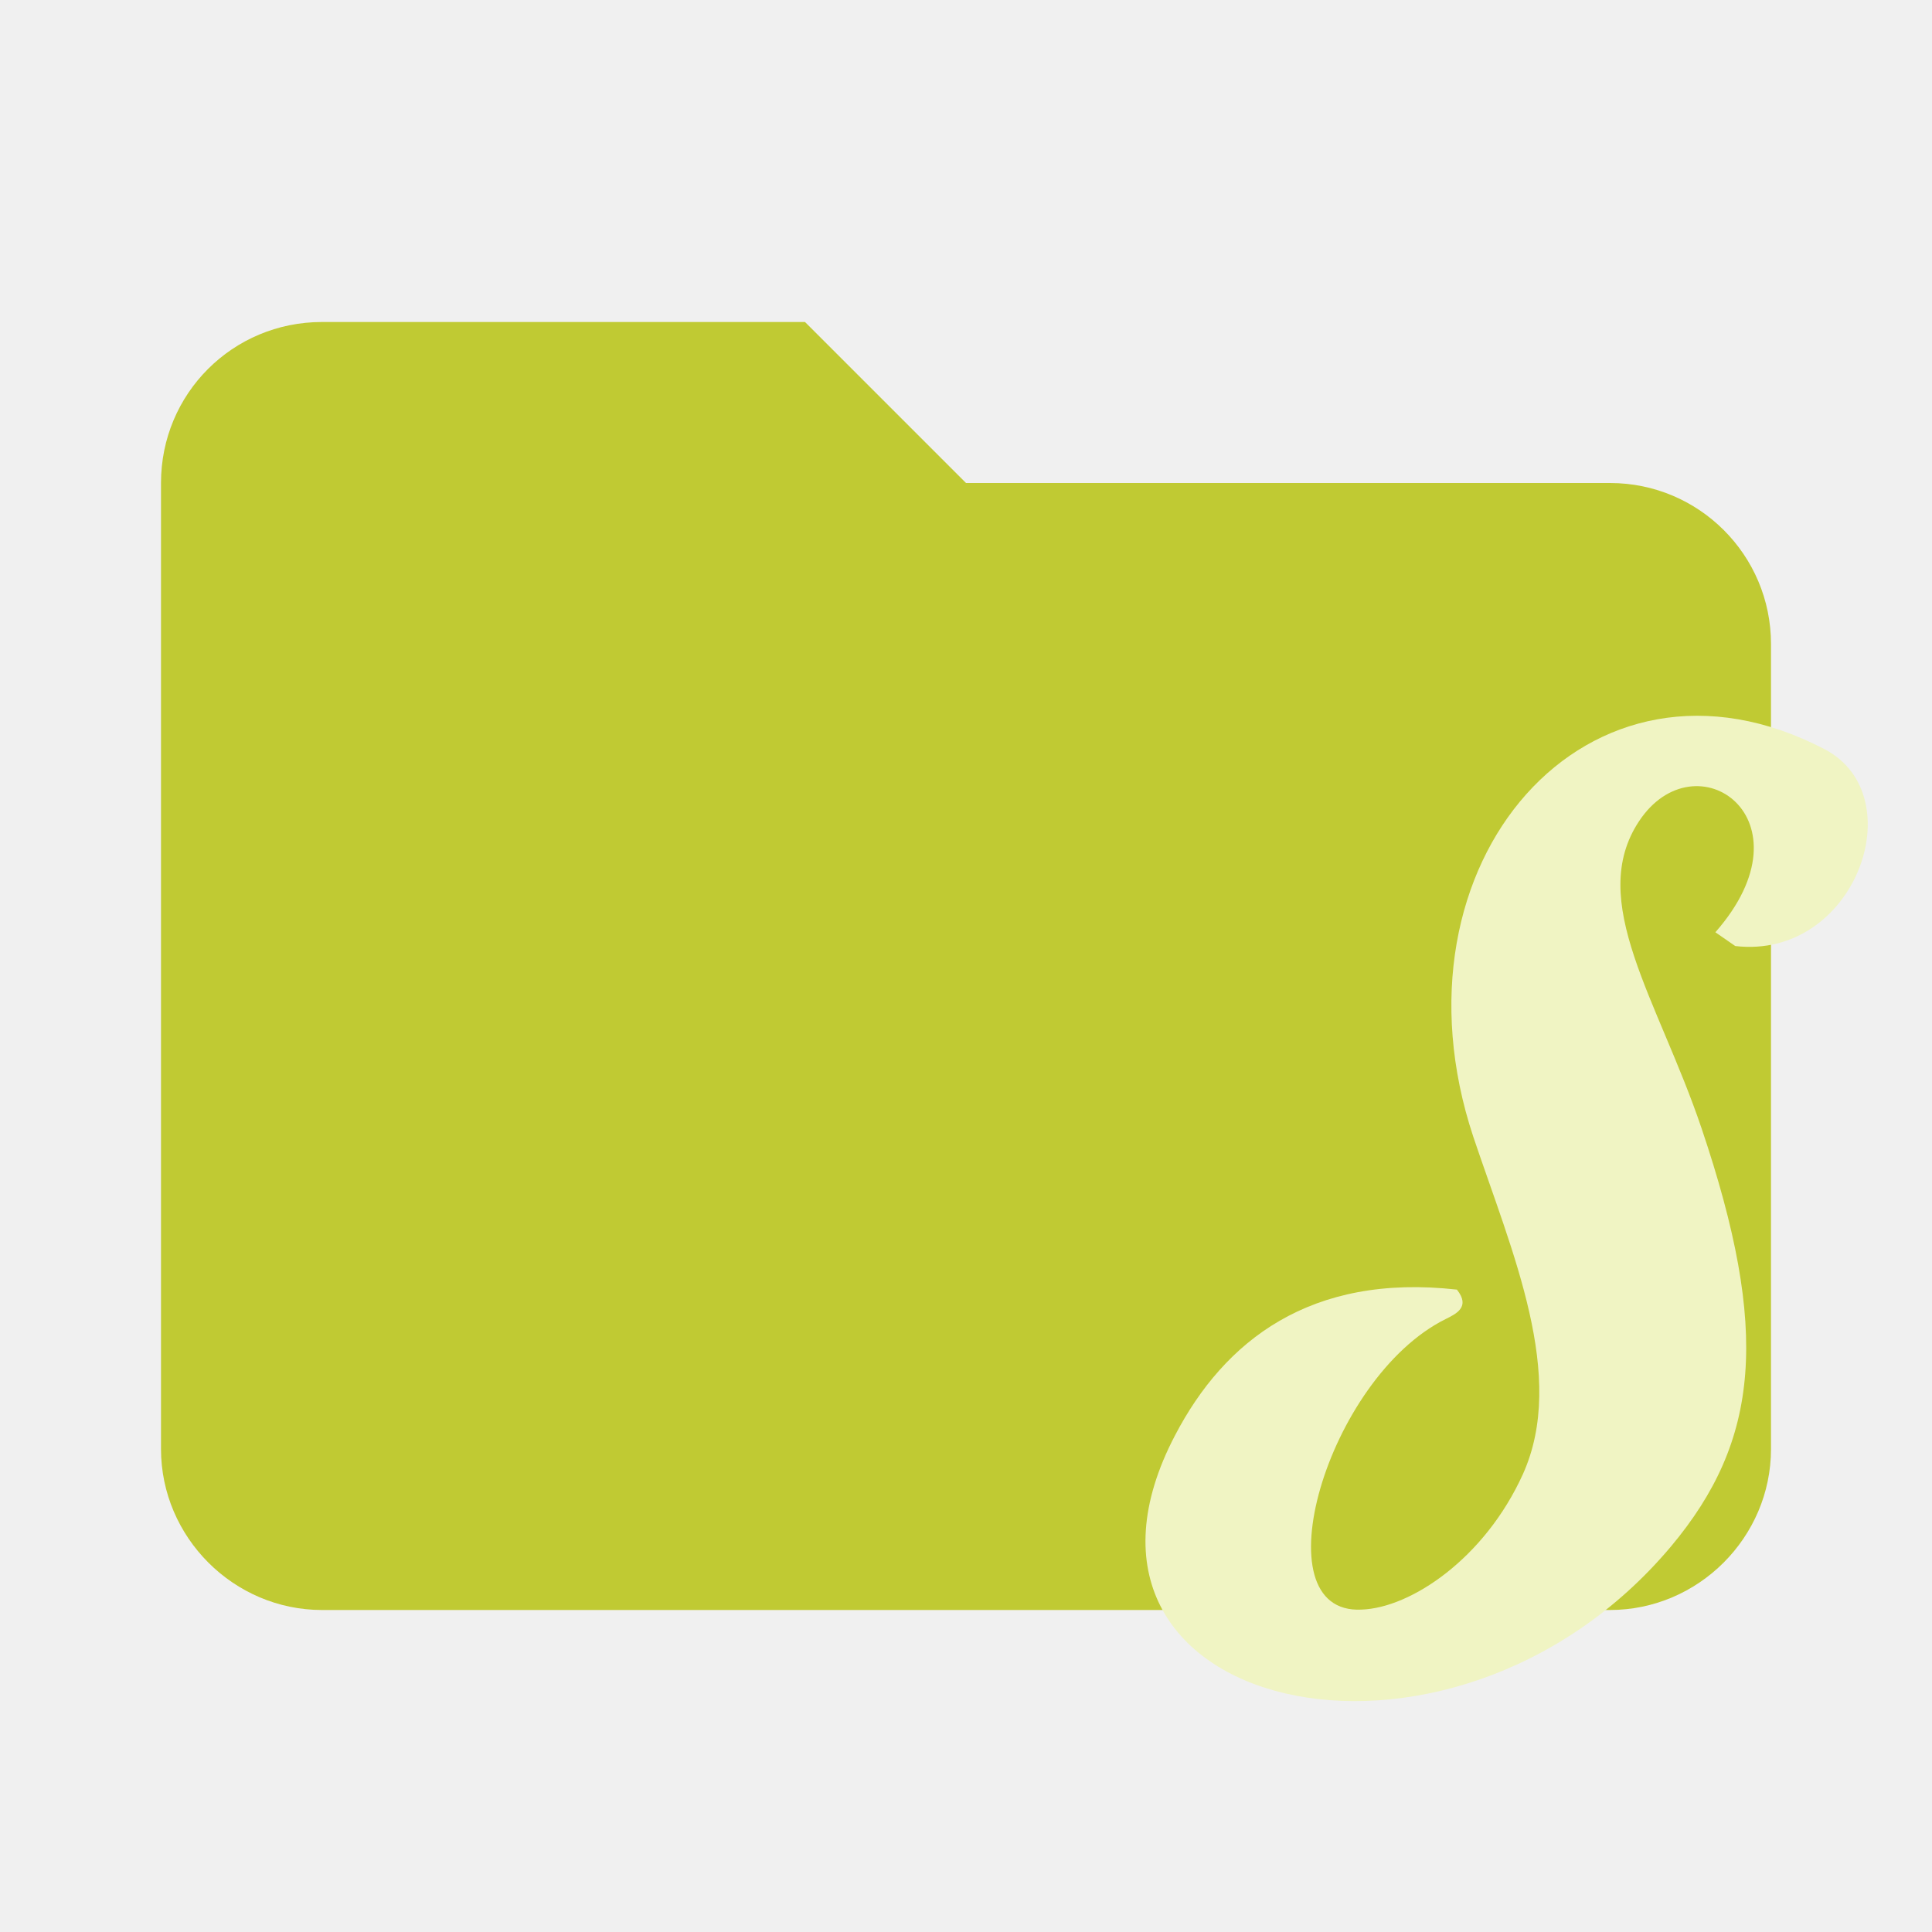
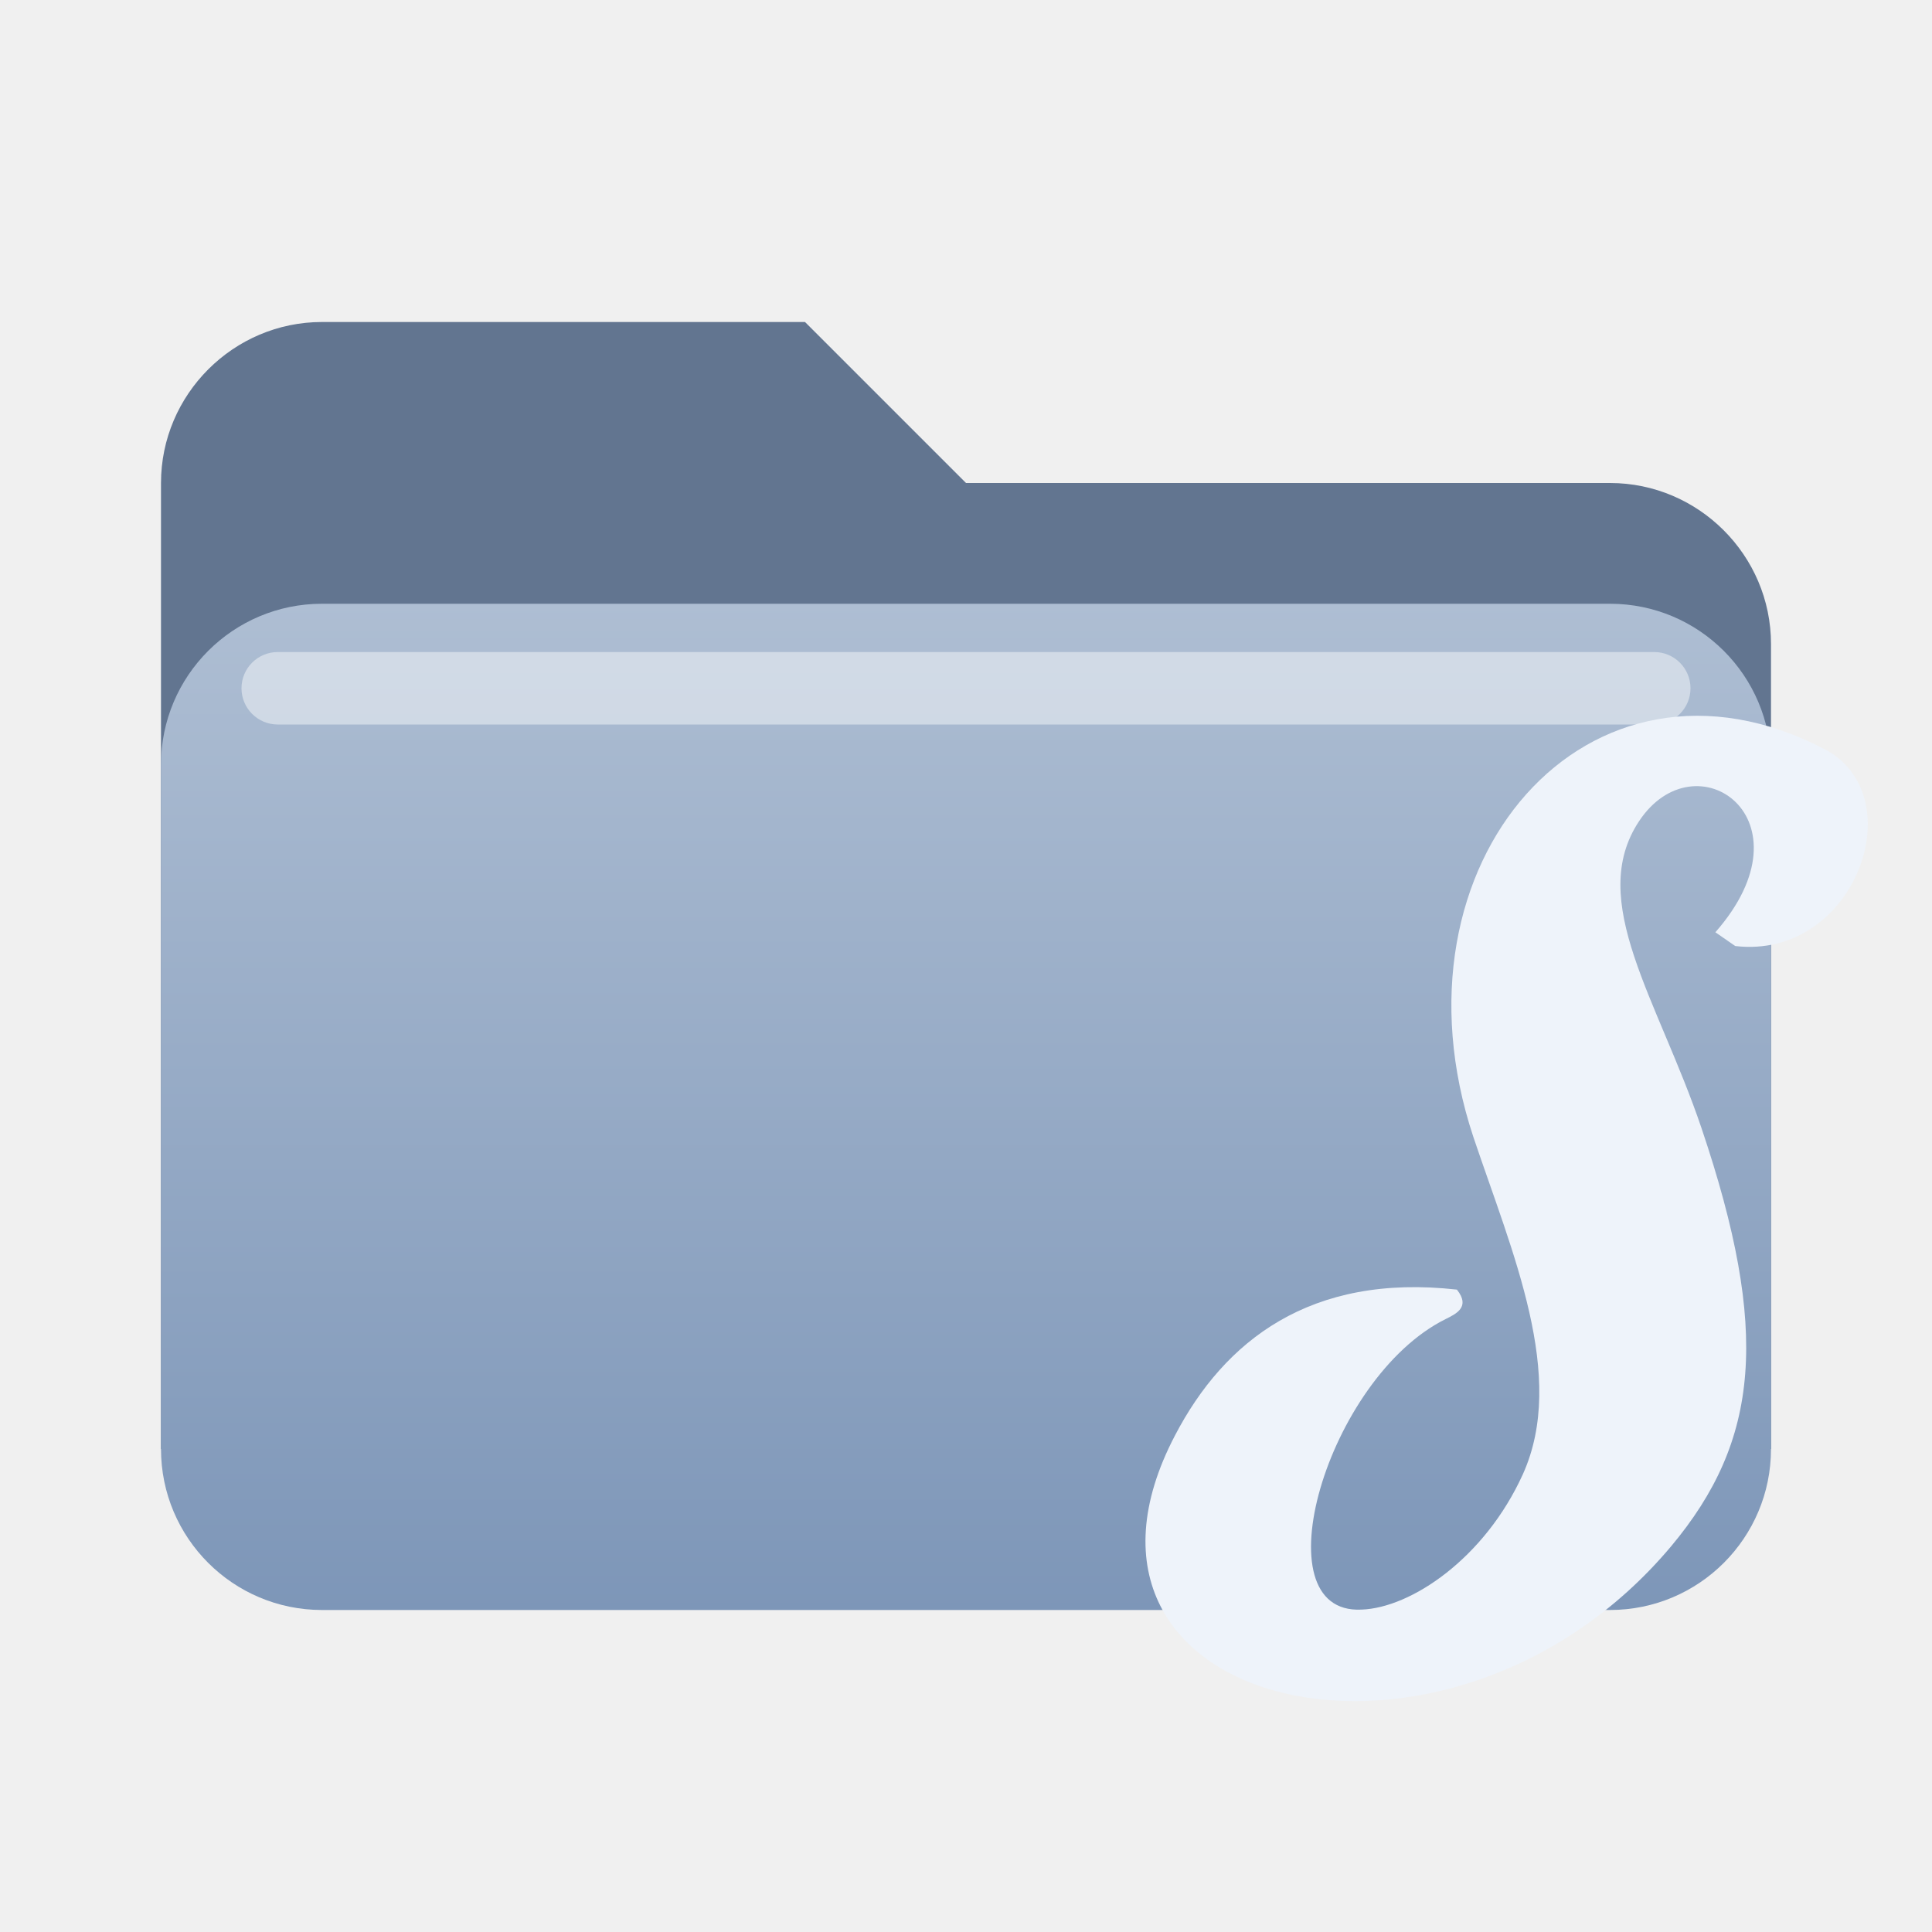
<svg xmlns="http://www.w3.org/2000/svg" clip-rule="evenodd" fill-rule="evenodd" stroke-linejoin="round" stroke-miterlimit="1.414" viewBox="0 0 24 24" width="16" height="16">
-   <path d="M10 4H4c-1.11 0-2 .89-2 2v12c0 1.097.903 2 2 2h16c1.097 0 2-.903 2-2V8a2 2 0 0 0-2-2h-8l-2-2z" fill="#D4E157" fill-rule="nonzero" style="fill:#c0ca33" />
-   <path d="M20.759 19.209c1.1-1.315 1.229-2.673.378-5.194-.539-1.595-1.433-2.823-.776-3.814.7-1.056 2.188-.032.948 1.38l.247.171c1.487.173 2.22-1.864 1.11-2.445-2.93-1.53-5.494 1.411-4.364 4.815.486 1.445 1.165 2.975.615 4.193-.474 1.044-1.39 1.659-2.004 1.68-1.282.064-.43-2.876 1.045-3.609.129-.064.313-.15.14-.366-1.82-.204-2.888.635-3.501 1.81-1.79 3.416 3.393 4.676 6.162 1.379z" style="fill:#f0f4c3;stroke-width:1.073" />
+   <defs>
+     <linearGradient id="phantom-glass" x1="0" y1="0" x2="0" y2="1">
+       <stop offset="0" stop-color="#aebed3" />
+       <stop offset="1" stop-color="#7D96B8" />
+     </linearGradient>
+   </defs>
+   <path d="M10 4H4c-1.1 0-2 .9-2 2v12h20V8c0-1.1-.9-2-2-2h-8z" fill="#627590" />
+   <rect x="2" y="7.5" width="20" height="12.5" rx="2" fill="url(#phantom-glass)" />
+   <rect x="3" y="8.1" width="18" height=".9" rx=".45" fill="#ffffff" fill-opacity=".45" />
+   <path d="M20.759 19.209c1.1-1.315 1.229-2.673.378-5.194-.539-1.595-1.433-2.823-.776-3.814.7-1.056 2.188-.032.948 1.38l.247.171c1.487.173 2.22-1.864 1.11-2.445-2.93-1.53-5.494 1.411-4.364 4.815.486 1.445 1.165 2.975.615 4.193-.474 1.044-1.39 1.659-2.004 1.68-1.282.064-.43-2.876 1.045-3.609.129-.064.313-.15.14-.366-1.82-.204-2.888.635-3.501 1.81-1.79 3.416 3.393 4.676 6.162 1.379z" style="fill:#EEF3FA;stroke-width:1.073" />
</svg>
